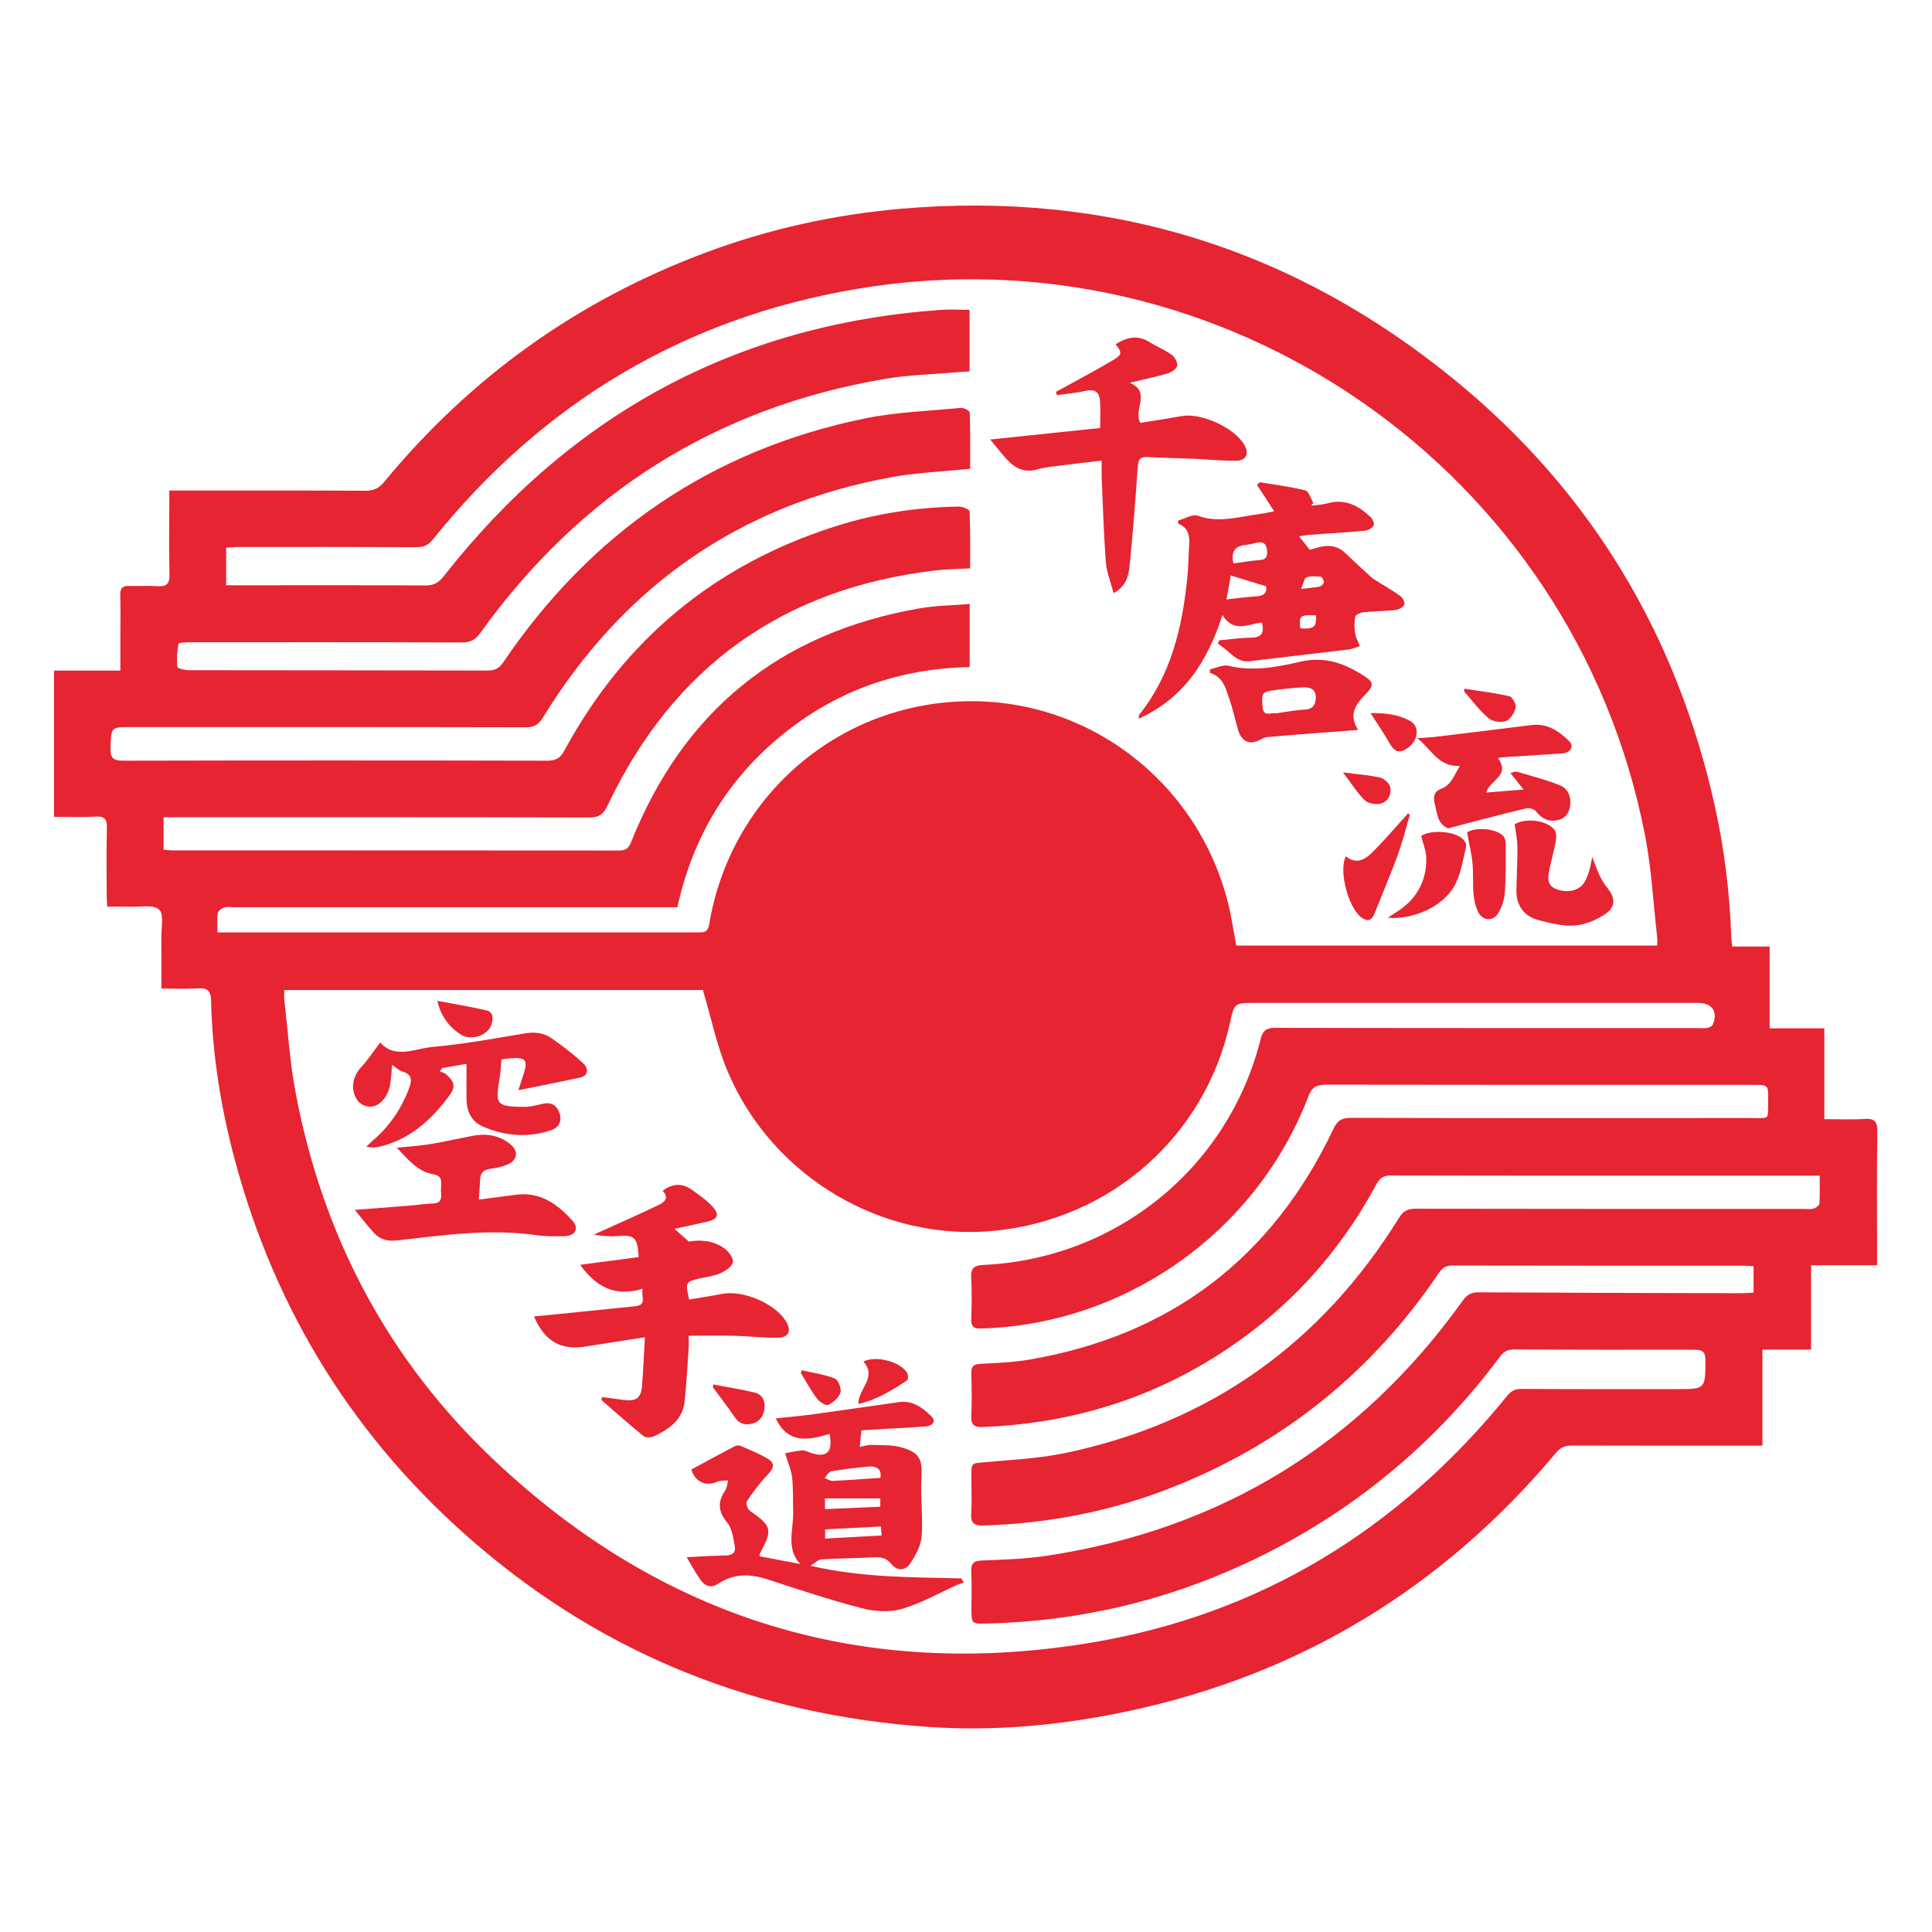
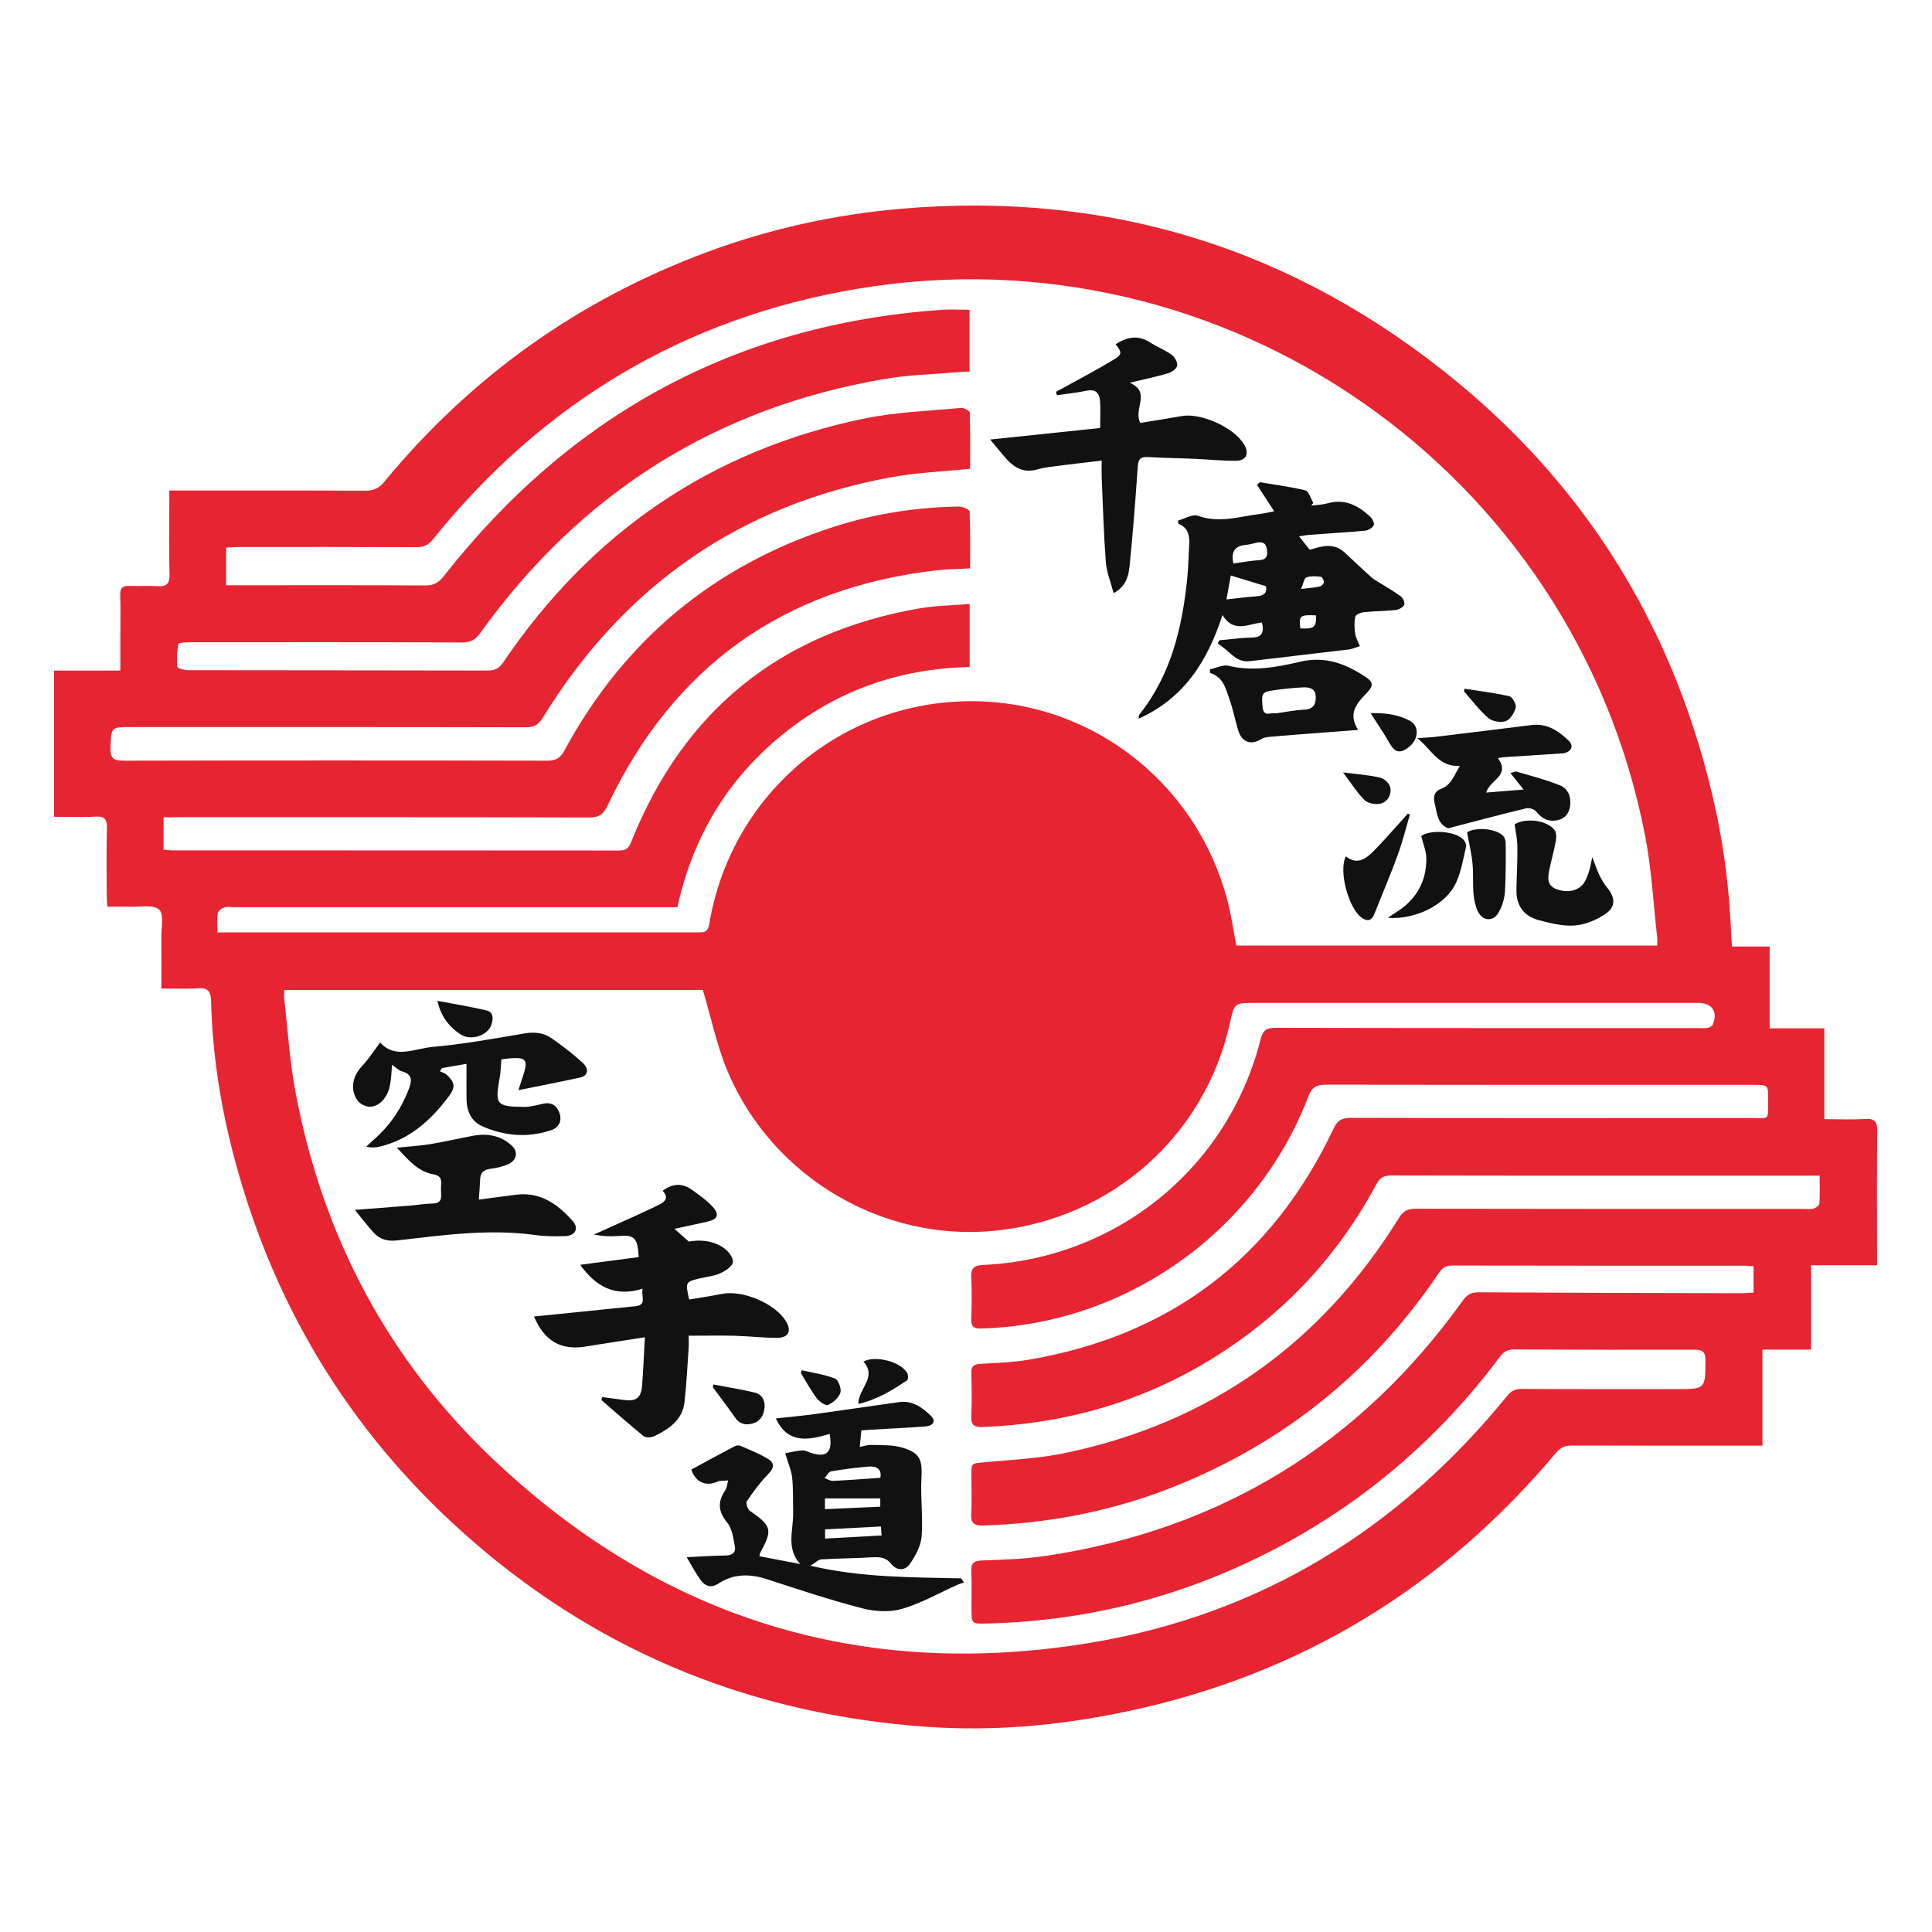
<svg xmlns="http://www.w3.org/2000/svg" version="1.1" id="Layer_1" x="0px" y="0px" viewBox="0 0 3000 3000" style="enable-background:new 0 0 3000 3000;" xml:space="preserve">
  <style type="text/css">
	.st0{fill:#E62432;}
+ 	.kanji .st0{fill:#111111;}
</style>
  <g>
-     <path class="st0" d="M1893.2,994.3c16.6-1.5,33.3-4,49.9-4.2c16.2-0.2,20.3-7.4,16.5-23.4c-20.7,1.7-43.7,17.2-61.4-11.7   c-23.4,72.6-60.1,129.3-130.1,161c0.5-3.6,0.2-5.4,1-6.3c49.5-62,66.6-135.3,74.5-211.9c1.7-17.3,1.9-34.8,3-52.2   c0.8-14-1.5-26.4-17-32.4c-0.1-1.6-0.2-3.3-0.3-4.9c10.4-2.8,22.6-10.4,30.9-7.4c33.1,12,64.6,1,96.6-2.9   c7.1-0.9,14.2-2.6,21.7-4.1c-9.4-14.4-18-27.7-26.7-41.1c1.4-1.3,2.9-2.7,4.3-4c23.7,4,47.7,6.9,70.9,12.7   c5.4,1.4,8.3,12.6,12.3,19.3c-1.1,1.4-2.1,2.9-3.2,4.3c8.6-1.1,17.4-1.3,25.6-3.6c26.8-7.5,47.5,3.6,66,20.9   c3.4,3.1,6.9,10.3,5.4,13.2c-2,4.1-8.4,8-13.3,8.4c-28.4,2.7-56.8,4.3-85.3,6.4c-5.5,0.4-10.9,1.5-17.3,2.4   c6.1,7.7,10.9,13.6,16.1,20.3c-0.1,0,1.1,0.6,1.9,0.3c18.5-6,36.7-10.7,53.3,5c13.4,12.7,27,25.4,40.7,37.8c3,2.7,6.6,4.7,10.1,6.9   c12,7.6,24.4,14.5,35.8,22.9c3.5,2.6,6.9,10.4,5.4,13.2c-2.1,4-8.6,7.5-13.6,8c-16.2,1.8-32.7,1.7-49,3.4   c-4.9,0.5-12.7,3.7-13.4,6.9c-1.8,8.5-1.5,17.8-0.2,26.5c1,6.6,4.8,12.9,7.3,19.3c-5.7,1.8-11.4,4.4-17.3,5.2   c-51.3,6.2-102.7,12-153.9,18.2c-17.9,2.1-27.6-10.7-39.4-20c-3.3-2.6-6.7-5-10.1-7.5C1891.7,997.5,1892.4,995.9,1893.2,994.3    M1904.4,930.8c17.5-1.9,31.9-3.9,46.5-4.8c13.4-0.8,16.9-7.3,14.9-15.7c-19.6-6-36.5-11.2-54.6-16.7   C1909.3,904.2,1907.2,915.9,1904.4,930.8 M1915.2,874.9c14.1-1.9,27.5-4.3,40.9-5.2c11.4-0.8,12.2-7.2,11.2-16   c-1.1-10.4-6.9-13.1-16.4-10.9c-5.6,1.3-11.2,2.8-16.9,3.4C1917.8,847.8,1911.1,856.2,1915.2,874.9 M2020.3,914.5   c12.6-1.5,20.8-2,28.7-3.7c2.7-0.6,6.5-4.1,6.7-6.5c0.2-2.9-2.6-8.4-4.5-8.7c-7.5-0.8-15.8-1.5-22.6,1   C2025,898,2024,906,2020.3,914.5 M2019.2,975.8c21.5,1.1,24.9-1.8,24.3-20.3C2018.5,954.5,2016.7,955.9,2019.2,975.8" />
-     <path class="st0" d="M1729.2,921.1c-4.6-17.7-10.9-32.9-12.1-48.5c-3.3-43.7-4.5-87.5-6.4-131.2c-0.3-7.8,0-15.7,0-26.2   c-22.9,2.7-43.6,5.1-64.1,7.7c-12,1.6-24.3,2.6-35.9,6c-19.5,5.7-34.1-1.4-46.7-15c-8.8-9.5-16.8-19.9-26.4-31.4   c58.7-6.1,114.4-12,170.7-17.9c0-16,0.8-29.2-0.2-42.2c-1-12.5-7.2-18.7-21.4-15.6c-15,3.3-30.4,4.6-45.6,6.8l-1.4-5.2   c4.8-2.5,9.5-5.1,14.3-7.7c25.3-14,51.1-27.4,75.8-42.5c13-7.9,12.3-11.3,2.5-23.7c17.2-10.9,34.3-15,53-3.1   c11.1,7.1,23.6,12,34.2,19.6c4.8,3.4,9.3,11.8,8.4,17c-0.9,4.7-8.6,10-14.4,11.7c-18.1,5.4-36.7,9.2-59.3,14.6   c34.2,14.9,4.9,41.1,16.5,62.4c20.8-3.4,42.5-6.7,64.1-10.6c30.2-5.5,81.8,17.8,97.3,44.5c8.1,13.8,3.1,24.7-13,24.9   c-21.1,0.2-42.2-2.1-63.2-3c-24.7-1.1-49.5-1.4-74.2-2.8c-12.3-0.7-14.3,5-15.1,16c-3.5,51.5-7.5,103.1-12.7,154.5   C1752.1,894.7,1748.7,910.3,1729.2,921.1" />
-     <path class="st0" d="M2325.9,1177.1c20.2,27.5-12.4,33.7-18.3,53.6c19-1.5,36.7-3,58.2-4.7c-8-10-13.7-17.2-20.4-25.6   c3.7-0.8,7.2-2.9,9.9-2.1c22.5,6.6,45.4,12.4,67.1,21.2c12.5,5.1,17.6,18,15.7,31.9c-1.6,11.3-7.7,19.7-19.6,22.2   c-13.9,2.9-24.2-2.3-33.1-13.4c-2.8-3.6-10.6-6.2-15.2-5.1c-38.4,9.2-76.6,19.4-114.8,29.3c-2.5,0.6-5.6,2.3-7.5,1.5   c-16.2-7.1-16.3-23.4-19.9-37.3c-2.5-9.6-2.1-19.3,9.6-23.7c16.2-6,20.4-21.1,29.2-35.6c-33.1,1.9-43.4-25.1-66-43.1   c13-0.9,21.7-1.2,30.2-2.3c49.2-5.9,98.5-12,147.7-18.1c23.9-2.9,41.7,9.4,57.4,24.6c8.8,8.5,3.1,18.4-10.7,19.5   c-29,2.1-57.9,3.7-86.9,5.6C2335.4,1175.6,2332.3,1176.2,2325.9,1177.1" />
-     <path class="st0" d="M1878.6,1039.4c9.7-2,20.3-7.7,28.9-5.6c37.9,9.2,75,2.2,111-6.2c39.5-9.3,71,3,102.2,23.7   c10.8,7.2,12.7,12.9,2.8,23.4c-14.9,15.7-31.9,31.9-14.6,58.7c-34.1,2.6-64.9,4.9-95.8,7.3c-15.2,1.2-30.5,2.4-45.7,3.9   c-2.9,0.3-6,1.4-8.5,2.9c-16.7,10.2-30.5,5.3-36.3-13.6c-4.7-15.6-7.8-31.8-13.2-47.2c-5.8-16.6-9.5-35.4-30.4-41.7   C1879,1043.1,1878.7,1041.3,1878.6,1039.4 M1981.3,1107.7c14.4-2,29.4-5.1,44.5-5.8c14.5-0.8,17.8-9.5,17.2-20.8   c-0.6-12.9-11.1-14.2-20.8-13.7c-15.2,0.8-30.3,2.4-45.4,4.6c-17.5,2.5-18.1,5-16.2,26.1   C1962.1,1114.2,1973.2,1105.8,1981.3,1107.7" />
-     <path class="st0" d="M2351.9,1280c16.1-10.1,49-7.1,61.7,8.4c3.2,3.8,3.3,11.6,2.3,17.2c-2.8,15.5-7.2,30.7-10.3,46.1   c-2.4,11.8-3.4,23.5,11.3,29c17.8,6.6,35.7,2.3,43.6-11.1c3.2-5.4,5.3-11.5,7.2-17.5c1.7-5.5,2.6-11.2,4.8-21.2   c4.5,11.6,7.1,19.7,10.7,27.2c3.4,7.1,7.4,14.1,12.3,20.1c12.8,15.4,13.8,30-2.8,41.1c-13.8,9.3-31.2,16.6-47.5,17.8   c-18.3,1.4-37.6-3.5-55.8-8.3c-23-6-35.1-22.4-34.7-46.7c0.3-22.1,1.8-44.3,1.5-66.4C2356.3,1304.1,2353.6,1292.5,2351.9,1280" />
-     <path class="st0" d="M2189.3,1264.8c-6.2,21-11.4,42.3-18.9,62.8c-11.2,30.7-24.1,60.8-36.1,91.1c-3.5,8.8-8.6,13.1-18.1,7.5   c-21.1-12.2-38.5-73.5-26.3-96.5c16.7,13.6,30.4,4.6,42.2-7.3c15.3-15.2,29.3-31.8,43.9-47.7c3.4-3.7,6.7-7.6,10.1-11.4   C2187.2,1263.8,2188.3,1264.3,2189.3,1264.8" />
-     <path class="st0" d="M2206.9,1298.2c12.4-9.7,51.4-8.7,65.1,5.2c2.6,2.6,5.4,7.7,4.6,10.9c-4.4,18.9-7.5,38.5-15.4,55.9   c-15.5,34.5-62.7,58.1-106.1,55c4.6-3.2,7.7-5.5,11-7.5c31.8-19.2,49-47.4,48.7-84.7C2214.8,1322.1,2210,1311.2,2206.9,1298.2" />
-     <path class="st0" d="M2278.1,1292.5c12.1-8.3,44.5-6.6,56,5.5c2.5,2.6,3.9,7.4,3.9,11.2c0.1,25.3,0.5,50.8-1.2,76   c-0.8,11.1-4.5,23-10.3,32.6c-8.3,13.8-24.4,12.3-31.5-2.2c-4-8.3-6.1-18-6.9-27.3c-1.4-15.8,0-31.8-1.6-47.5   C2285.1,1325.6,2281.3,1310.5,2278.1,1292.5" />
-     <path class="st0" d="M2273.9,1069.4c23.4,3.7,47,6.5,70,11.8c4.6,1.1,11,12.7,9.7,17.7c-2.1,8.1-8.5,18.4-15.5,20.9   c-7.7,2.7-20.8,0.5-27-4.8c-14-12-25.2-27.3-37.6-41.3C2273.7,1072.2,2273.8,1070.8,2273.9,1069.4" />
-     <path class="st0" d="M2128.2,1107.4c21.8-0.5,41.9,1.7,60.4,11.5c12,6.4,13.4,18.6,8.9,28.9c-3.2,7.4-11.4,14.7-19,17.8   c-10.6,4.3-16.6-4-21.8-13.2C2148.5,1137.9,2138.9,1124.1,2128.2,1107.4" />
-     <path class="st0" d="M2085.4,1199.4c21.5,2.8,40.2,4,58.2,8.2c6.3,1.5,14.5,9.7,15.4,15.8c1.7,11.5-4.8,22.7-17,24.8   c-7.4,1.3-18.3-1-23.3-6C2107.3,1230.8,2098.6,1216.8,2085.4,1199.4" />
-     <path class="st0" d="M1337.5,2221.1c-0.9,9.8-1.7,17.5-2.5,25.7c5.1-0.9,11.7-3.3,18.3-3.1c16,0.5,32.7-0.4,47.7,4.1   c28.1,8.5,31.3,18.9,29.8,47.9c-1.6,29.9,2.6,60.3,0.3,90.1c-1.1,14.6-9.4,29.7-17.9,42.2c-7.3,10.7-19.9,12.2-29.5,0.2   c-7.5-9.4-16.7-10.8-28.1-10.1c-26.7,1.6-53.6,1.7-80.3,3.3c-4.4,0.3-8.6,4.8-16.9,9.9c80.1,18.6,157.2,17.8,234.1,19.6   c1.5,2.1,2.9,4.3,4.4,6.4c-3.4,1.2-6.9,2.1-10.1,3.5c-28.8,12.9-56.7,29-86.7,37.6c-19.1,5.5-42.4,3.9-62.1-1.2   c-49.4-12.9-98.1-29-146.6-44.9c-26.7-8.7-51.9-9-75.8,6.6c-12.2,8-21.2,3.8-28.3-6.3c-7.7-10.9-13.9-22.7-21-34.6   c22.7-1.1,41.9-2.4,61.2-2.7c9.6-0.2,15.2-5,13.7-13.2c-2.4-13-4.2-28.2-12-37.8c-14.1-17.3-15.2-32.2-3.1-50   c2.9-4.2,3.1-10.3,4.5-15.5c-5.8,0.6-12.1-0.2-17.2,2.1c-18,8.1-34.2-0.4-39.9-19c22.9-12.4,45-24.5,67.4-36.2   c2.5-1.3,6.5-1.7,9-0.6c14.4,6.3,29.3,12.1,42.7,20.3c11.3,6.9,9,14.7-0.2,24.1c-12.2,12.5-22.8,26.9-32.6,41.4   c-2,2.9,0.9,12.5,4.4,14.9c34.2,23.9,35.8,29.3,16.4,65.2c-0.7,1.3-0.8,2.9-1.4,5.5c21.3,4.1,42.4,8.1,63.3,12.1   c-22.5-24.7-10.2-53.4-10.9-80.2c-0.5-17.9,0.3-36-1.5-53.7c-1.2-11.5-6.3-22.6-10.9-38.1c7.2-1.3,16.5-3.6,26-4.4   c4.5-0.4,9.2,2.2,13.7,3.7c19.6,6.6,35.8,4.4,29.3-29.3c-32.1,9.6-64.7,16.3-83.5-24.1c19.5-2.1,39.6-3.9,59.6-6.6   c43.9-6,87.7-12.5,131.5-18.7c21.2-3,36.5,8.4,50.2,21.8c7.7,7.5,3.2,15-9.1,16c-28.4,2.1-56.9,3.4-85.4,5.1   C1346.1,2220.6,1340.9,2220.9,1337.5,2221.1 M1367,2294.8c2.6-13.1-5.4-18.7-18.7-17.5c-19.3,1.7-38.7,4.1-57.7,7.4   c-3.9,0.7-6.9,6.8-10.2,10.5c4.3,1.5,8.7,4.5,13,4.3C1317.2,2298.4,1341,2296.6,1367,2294.8 M1281,2343.4   c29.3-1.3,57.4-2.5,85.9-3.8v-12.9H1281V2343.4z M1367.8,2370.3c-30.3,1.6-58.2,3-86.6,4.5v14.3c29.6-1.6,58-3.1,87.8-4.8   C1368.7,2380.6,1368.3,2375.6,1367.8,2370.3" />
-     <path class="st0" d="M1001.4,2076.5c-33.3,5.2-62.8,9.6-92.4,14.4c-37.9,6.2-63.6-8.3-79.8-46.7c5.5-0.5,10.6-1.1,15.6-1.5   c47.3-4.8,94.5-9.5,141.7-14.4c18.7-2,8.6-14.8,11.4-27.2c-43.6,13.5-72.7-3.5-97-37.1c31.5-4.1,61.3-8.1,90.9-12   c-1.7-30.7-6.7-34.9-32.7-32.7c-11.9,1-23.9,0.2-37.1-2.3c4.3-1.9,8.6-3.7,12.9-5.7c29.3-13.3,58.7-26.1,87.6-40.1   c8.5-4.1,17.6-10.7,6.4-22.1c15.4-11.6,30.6-12.4,45.6-1.5c11,8,22.6,15.8,31.7,25.8c11.6,12.7,8.5,19.9-8.3,23.7   c-17.3,3.9-34.7,7.6-50.6,11c6.8,6.1,13.4,11.9,22.3,19.8c15.8-2.9,37-2.5,55.1,10.5c6.7,4.8,14.5,15.3,13.3,21.7   c-1.2,6.8-11.7,13.4-19.5,17c-9.4,4.3-20.3,5.4-30.6,7.7c-23.7,5.5-23.9,5.8-17.8,33.1c16.8-2.9,33.8-5.4,50.7-8.7   c32.2-6.5,82.3,14.5,99.5,42.2c9.1,14.7,4.6,25.6-12.6,25.9c-22.1,0.3-44.2-2.5-66.3-3.1c-23.1-0.6-46.2-0.1-72-0.1   c0,6.3,0.4,13-0.1,19.6c-1.9,27.8-3.3,55.8-6.4,83.5c-3.2,28.1-24.4,41.9-47.2,53c-4.5,2.2-12.9,2.5-16.4-0.2   c-22.3-18.1-43.8-37.4-65.6-56.2c0.5-1.5,0.9-2.9,1.4-4.4c11,1.5,22.1,2.9,33.2,4.4c19.3,2.6,27-2.6,28.7-21.8   C998.9,2127.7,999.8,2103.7,1001.4,2076.5" />
-     <path class="st0" d="M1332.9,2180c-0.6-23.3,29.9-41.3,7.8-65.7c18.1-10.1,58.1-0.1,68.1,17.9c1.6,2.9,1.6,9.9-0.2,11.1   C1385.3,2159,1361.3,2173.6,1332.9,2180" />
+     <g class="kanji">
+       <path class="st0" d="M1893.2,994.3c16.6-1.5,33.3-4,49.9-4.2c16.2-0.2,20.3-7.4,16.5-23.4c-20.7,1.7-43.7,17.2-61.4-11.7   c-23.4,72.6-60.1,129.3-130.1,161c0.5-3.6,0.2-5.4,1-6.3c49.5-62,66.6-135.3,74.5-211.9c1.7-17.3,1.9-34.8,3-52.2   c0.8-14-1.5-26.4-17-32.4c-0.1-1.6-0.2-3.3-0.3-4.9c10.4-2.8,22.6-10.4,30.9-7.4c33.1,12,64.6,1,96.6-2.9   c7.1-0.9,14.2-2.6,21.7-4.1c-9.4-14.4-18-27.7-26.7-41.1c1.4-1.3,2.9-2.7,4.3-4c23.7,4,47.7,6.9,70.9,12.7   c5.4,1.4,8.3,12.6,12.3,19.3c-1.1,1.4-2.1,2.9-3.2,4.3c8.6-1.1,17.4-1.3,25.6-3.6c26.8-7.5,47.5,3.6,66,20.9   c3.4,3.1,6.9,10.3,5.4,13.2c-2,4.1-8.4,8-13.3,8.4c-28.4,2.7-56.8,4.3-85.3,6.4c-5.5,0.4-10.9,1.5-17.3,2.4   c6.1,7.7,10.9,13.6,16.1,20.3c-0.1,0,1.1,0.6,1.9,0.3c18.5-6,36.7-10.7,53.3,5c13.4,12.7,27,25.4,40.7,37.8c3,2.7,6.6,4.7,10.1,6.9   c12,7.6,24.4,14.5,35.8,22.9c3.5,2.6,6.9,10.4,5.4,13.2c-2.1,4-8.6,7.5-13.6,8c-16.2,1.8-32.7,1.7-49,3.4   c-4.9,0.5-12.7,3.7-13.4,6.9c-1.8,8.5-1.5,17.8-0.2,26.5c1,6.6,4.8,12.9,7.3,19.3c-5.7,1.8-11.4,4.4-17.3,5.2   c-51.3,6.2-102.7,12-153.9,18.2c-17.9,2.1-27.6-10.7-39.4-20c-3.3-2.6-6.7-5-10.1-7.5C1891.7,997.5,1892.4,995.9,1893.2,994.3    M1904.4,930.8c17.5-1.9,31.9-3.9,46.5-4.8c13.4-0.8,16.9-7.3,14.9-15.7c-19.6-6-36.5-11.2-54.6-16.7   C1909.3,904.2,1907.2,915.9,1904.4,930.8 M1915.2,874.9c14.1-1.9,27.5-4.3,40.9-5.2c11.4-0.8,12.2-7.2,11.2-16   c-1.1-10.4-6.9-13.1-16.4-10.9c-5.6,1.3-11.2,2.8-16.9,3.4C1917.8,847.8,1911.1,856.2,1915.2,874.9 M2020.3,914.5   c12.6-1.5,20.8-2,28.7-3.7c2.7-0.6,6.5-4.1,6.7-6.5c0.2-2.9-2.6-8.4-4.5-8.7c-7.5-0.8-15.8-1.5-22.6,1   C2025,898,2024,906,2020.3,914.5 M2019.2,975.8c21.5,1.1,24.9-1.8,24.3-20.3C2018.5,954.5,2016.7,955.9,2019.2,975.8" />
+       <path class="st0" d="M1729.2,921.1c-4.6-17.7-10.9-32.9-12.1-48.5c-3.3-43.7-4.5-87.5-6.4-131.2c-0.3-7.8,0-15.7,0-26.2   c-22.9,2.7-43.6,5.1-64.1,7.7c-12,1.6-24.3,2.6-35.9,6c-19.5,5.7-34.1-1.4-46.7-15c-8.8-9.5-16.8-19.9-26.4-31.4   c58.7-6.1,114.4-12,170.7-17.9c0-16,0.8-29.2-0.2-42.2c-1-12.5-7.2-18.7-21.4-15.6c-15,3.3-30.4,4.6-45.6,6.8l-1.4-5.2   c4.8-2.5,9.5-5.1,14.3-7.7c25.3-14,51.1-27.4,75.8-42.5c13-7.9,12.3-11.3,2.5-23.7c17.2-10.9,34.3-15,53-3.1   c11.1,7.1,23.6,12,34.2,19.6c4.8,3.4,9.3,11.8,8.4,17c-0.9,4.7-8.6,10-14.4,11.7c-18.1,5.4-36.7,9.2-59.3,14.6   c34.2,14.9,4.9,41.1,16.5,62.4c20.8-3.4,42.5-6.7,64.1-10.6c30.2-5.5,81.8,17.8,97.3,44.5c8.1,13.8,3.1,24.7-13,24.9   c-21.1,0.2-42.2-2.1-63.2-3c-24.7-1.1-49.5-1.4-74.2-2.8c-12.3-0.7-14.3,5-15.1,16c-3.5,51.5-7.5,103.1-12.7,154.5   C1752.1,894.7,1748.7,910.3,1729.2,921.1" />
+       <path class="st0" d="M2325.9,1177.1c20.2,27.5-12.4,33.7-18.3,53.6c19-1.5,36.7-3,58.2-4.7c-8-10-13.7-17.2-20.4-25.6   c3.7-0.8,7.2-2.9,9.9-2.1c22.5,6.6,45.4,12.4,67.1,21.2c12.5,5.1,17.6,18,15.7,31.9c-1.6,11.3-7.7,19.7-19.6,22.2   c-13.9,2.9-24.2-2.3-33.1-13.4c-2.8-3.6-10.6-6.2-15.2-5.1c-38.4,9.2-76.6,19.4-114.8,29.3c-2.5,0.6-5.6,2.3-7.5,1.5   c-16.2-7.1-16.3-23.4-19.9-37.3c-2.5-9.6-2.1-19.3,9.6-23.7c16.2-6,20.4-21.1,29.2-35.6c-33.1,1.9-43.4-25.1-66-43.1   c13-0.9,21.7-1.2,30.2-2.3c49.2-5.9,98.5-12,147.7-18.1c23.9-2.9,41.7,9.4,57.4,24.6c8.8,8.5,3.1,18.4-10.7,19.5   c-29,2.1-57.9,3.7-86.9,5.6C2335.4,1175.6,2332.3,1176.2,2325.9,1177.1" />
+       <path class="st0" d="M1878.6,1039.4c9.7-2,20.3-7.7,28.9-5.6c37.9,9.2,75,2.2,111-6.2c39.5-9.3,71,3,102.2,23.7   c10.8,7.2,12.7,12.9,2.8,23.4c-14.9,15.7-31.9,31.9-14.6,58.7c-34.1,2.6-64.9,4.9-95.8,7.3c-15.2,1.2-30.5,2.4-45.7,3.9   c-2.9,0.3-6,1.4-8.5,2.9c-16.7,10.2-30.5,5.3-36.3-13.6c-4.7-15.6-7.8-31.8-13.2-47.2c-5.8-16.6-9.5-35.4-30.4-41.7   C1879,1043.1,1878.7,1041.3,1878.6,1039.4 M1981.3,1107.7c14.4-2,29.4-5.1,44.5-5.8c14.5-0.8,17.8-9.5,17.2-20.8   c-0.6-12.9-11.1-14.2-20.8-13.7c-15.2,0.8-30.3,2.4-45.4,4.6c-17.5,2.5-18.1,5-16.2,26.1   C1962.1,1114.2,1973.2,1105.8,1981.3,1107.7" />
+       <path class="st0" d="M2351.9,1280c16.1-10.1,49-7.1,61.7,8.4c3.2,3.8,3.3,11.6,2.3,17.2c-2.8,15.5-7.2,30.7-10.3,46.1   c-2.4,11.8-3.4,23.5,11.3,29c17.8,6.6,35.7,2.3,43.6-11.1c3.2-5.4,5.3-11.5,7.2-17.5c1.7-5.5,2.6-11.2,4.8-21.2   c4.5,11.6,7.1,19.7,10.7,27.2c3.4,7.1,7.4,14.1,12.3,20.1c12.8,15.4,13.8,30-2.8,41.1c-13.8,9.3-31.2,16.6-47.5,17.8   c-18.3,1.4-37.6-3.5-55.8-8.3c-23-6-35.1-22.4-34.7-46.7c0.3-22.1,1.8-44.3,1.5-66.4C2356.3,1304.1,2353.6,1292.5,2351.9,1280" />
+       <path class="st0" d="M2189.3,1264.8c-6.2,21-11.4,42.3-18.9,62.8c-11.2,30.7-24.1,60.8-36.1,91.1c-3.5,8.8-8.6,13.1-18.1,7.5   c-21.1-12.2-38.5-73.5-26.3-96.5c16.7,13.6,30.4,4.6,42.2-7.3c15.3-15.2,29.3-31.8,43.9-47.7c3.4-3.7,6.7-7.6,10.1-11.4   C2187.2,1263.8,2188.3,1264.3,2189.3,1264.8" />
+       <path class="st0" d="M2206.9,1298.2c12.4-9.7,51.4-8.7,65.1,5.2c2.6,2.6,5.4,7.7,4.6,10.9c-4.4,18.9-7.5,38.5-15.4,55.9   c-15.5,34.5-62.7,58.1-106.1,55c4.6-3.2,7.7-5.5,11-7.5c31.8-19.2,49-47.4,48.7-84.7C2214.8,1322.1,2210,1311.2,2206.9,1298.2" />
+       <path class="st0" d="M2278.1,1292.5c12.1-8.3,44.5-6.6,56,5.5c2.5,2.6,3.9,7.4,3.9,11.2c0.1,25.3,0.5,50.8-1.2,76   c-0.8,11.1-4.5,23-10.3,32.6c-8.3,13.8-24.4,12.3-31.5-2.2c-4-8.3-6.1-18-6.9-27.3c-1.4-15.8,0-31.8-1.6-47.5   C2285.1,1325.6,2281.3,1310.5,2278.1,1292.5" />
+       <path class="st0" d="M2273.9,1069.4c23.4,3.7,47,6.5,70,11.8c4.6,1.1,11,12.7,9.7,17.7c-2.1,8.1-8.5,18.4-15.5,20.9   c-7.7,2.7-20.8,0.5-27-4.8c-14-12-25.2-27.3-37.6-41.3C2273.7,1072.2,2273.8,1070.8,2273.9,1069.4" />
+       <path class="st0" d="M2128.2,1107.4c21.8-0.5,41.9,1.7,60.4,11.5c12,6.4,13.4,18.6,8.9,28.9c-3.2,7.4-11.4,14.7-19,17.8   c-10.6,4.3-16.6-4-21.8-13.2C2148.5,1137.9,2138.9,1124.1,2128.2,1107.4" />
+       <path class="st0" d="M2085.4,1199.4c21.5,2.8,40.2,4,58.2,8.2c6.3,1.5,14.5,9.7,15.4,15.8c1.7,11.5-4.8,22.7-17,24.8   c-7.4,1.3-18.3-1-23.3-6C2107.3,1230.8,2098.6,1216.8,2085.4,1199.4" />
+       <path class="st0" d="M1337.5,2221.1c-0.9,9.8-1.7,17.5-2.5,25.7c5.1-0.9,11.7-3.3,18.3-3.1c16,0.5,32.7-0.4,47.7,4.1   c28.1,8.5,31.3,18.9,29.8,47.9c-1.6,29.9,2.6,60.3,0.3,90.1c-1.1,14.6-9.4,29.7-17.9,42.2c-7.3,10.7-19.9,12.2-29.5,0.2   c-7.5-9.4-16.7-10.8-28.1-10.1c-26.7,1.6-53.6,1.7-80.3,3.3c-4.4,0.3-8.6,4.8-16.9,9.9c80.1,18.6,157.2,17.8,234.1,19.6   c1.5,2.1,2.9,4.3,4.4,6.4c-3.4,1.2-6.9,2.1-10.1,3.5c-28.8,12.9-56.7,29-86.7,37.6c-19.1,5.5-42.4,3.9-62.1-1.2   c-49.4-12.9-98.1-29-146.6-44.9c-26.7-8.7-51.9-9-75.8,6.6c-12.2,8-21.2,3.8-28.3-6.3c-7.7-10.9-13.9-22.7-21-34.6   c22.7-1.1,41.9-2.4,61.2-2.7c9.6-0.2,15.2-5,13.7-13.2c-2.4-13-4.2-28.2-12-37.8c-14.1-17.3-15.2-32.2-3.1-50   c2.9-4.2,3.1-10.3,4.5-15.5c-5.8,0.6-12.1-0.2-17.2,2.1c-18,8.1-34.2-0.4-39.9-19c22.9-12.4,45-24.5,67.4-36.2   c2.5-1.3,6.5-1.7,9-0.6c14.4,6.3,29.3,12.1,42.7,20.3c11.3,6.9,9,14.7-0.2,24.1c-12.2,12.5-22.8,26.9-32.6,41.4   c-2,2.9,0.9,12.5,4.4,14.9c34.2,23.9,35.8,29.3,16.4,65.2c-0.7,1.3-0.8,2.9-1.4,5.5c21.3,4.1,42.4,8.1,63.3,12.1   c-22.5-24.7-10.2-53.4-10.9-80.2c-0.5-17.9,0.3-36-1.5-53.7c-1.2-11.5-6.3-22.6-10.9-38.1c7.2-1.3,16.5-3.6,26-4.4   c4.5-0.4,9.2,2.2,13.7,3.7c19.6,6.6,35.8,4.4,29.3-29.3c-32.1,9.6-64.7,16.3-83.5-24.1c19.5-2.1,39.6-3.9,59.6-6.6   c43.9-6,87.7-12.5,131.5-18.7c21.2-3,36.5,8.4,50.2,21.8c7.7,7.5,3.2,15-9.1,16c-28.4,2.1-56.9,3.4-85.4,5.1   C1346.1,2220.6,1340.9,2220.9,1337.5,2221.1 M1367,2294.8c2.6-13.1-5.4-18.7-18.7-17.5c-19.3,1.7-38.7,4.1-57.7,7.4   c-3.9,0.7-6.9,6.8-10.2,10.5c4.3,1.5,8.7,4.5,13,4.3C1317.2,2298.4,1341,2296.6,1367,2294.8 M1281,2343.4   c29.3-1.3,57.4-2.5,85.9-3.8v-12.9H1281V2343.4z M1367.8,2370.3c-30.3,1.6-58.2,3-86.6,4.5v14.3c29.6-1.6,58-3.1,87.8-4.8   C1368.7,2380.6,1368.3,2375.6,1367.8,2370.3" />
+       <path class="st0" d="M1001.4,2076.5c-33.3,5.2-62.8,9.6-92.4,14.4c-37.9,6.2-63.6-8.3-79.8-46.7c5.5-0.5,10.6-1.1,15.6-1.5   c47.3-4.8,94.5-9.5,141.7-14.4c18.7-2,8.6-14.8,11.4-27.2c-43.6,13.5-72.7-3.5-97-37.1c31.5-4.1,61.3-8.1,90.9-12   c-1.7-30.7-6.7-34.9-32.7-32.7c-11.9,1-23.9,0.2-37.1-2.3c4.3-1.9,8.6-3.7,12.9-5.7c29.3-13.3,58.7-26.1,87.6-40.1   c8.5-4.1,17.6-10.7,6.4-22.1c15.4-11.6,30.6-12.4,45.6-1.5c11,8,22.6,15.8,31.7,25.8c11.6,12.7,8.5,19.9-8.3,23.7   c-17.3,3.9-34.7,7.6-50.6,11c6.8,6.1,13.4,11.9,22.3,19.8c15.8-2.9,37-2.5,55.1,10.5c6.7,4.8,14.5,15.3,13.3,21.7   c-1.2,6.8-11.7,13.4-19.5,17c-9.4,4.3-20.3,5.4-30.6,7.7c-23.7,5.5-23.9,5.8-17.8,33.1c16.8-2.9,33.8-5.4,50.7-8.7   c32.2-6.5,82.3,14.5,99.5,42.2c9.1,14.7,4.6,25.6-12.6,25.9c-22.1,0.3-44.2-2.5-66.3-3.1c-23.1-0.6-46.2-0.1-72-0.1   c0,6.3,0.4,13-0.1,19.6c-1.9,27.8-3.3,55.8-6.4,83.5c-3.2,28.1-24.4,41.9-47.2,53c-4.5,2.2-12.9,2.5-16.4-0.2   c-22.3-18.1-43.8-37.4-65.6-56.2c0.5-1.5,0.9-2.9,1.4-4.4c11,1.5,22.1,2.9,33.2,4.4c19.3,2.6,27-2.6,28.7-21.8   C998.9,2127.7,999.8,2103.7,1001.4,2076.5" />
+       <path class="st0" d="M1332.9,2180c-0.6-23.3,29.9-41.3,7.8-65.7c18.1-10.1,58.1-0.1,68.1,17.9c1.6,2.9,1.6,9.9-0.2,11.1   C1385.3,2159,1361.3,2173.6,1332.9,2180" />
+     </g>
    <path class="st0" d="M2689.7,1469.8h58.2v127h84.9v141c22.3,0,42.7,1,62.9-0.3c15.5-1,19.5,4.3,19.3,19.5   c-0.8,63.4-0.3,126.8-0.3,190.2v17.5h-102.5v131h-75.5v149.1h-19.9c-91.9,0-183.8,0.1-275.7-0.2c-10.2,0-17.4,2.4-24.4,10.7   c-176,210-397.5,345.1-665.9,402c-102.7,21.8-206.6,31.5-311.4,24.1c-264-18.6-498.7-110.8-700.1-283.8   C553,2237.6,428.2,2038.4,364.6,1801c-21.6-80.7-34.8-162.8-36.8-246.5c-0.4-16.6-6-20.9-21.4-19.8c-17.7,1.2-35.6,0.3-55.8,0.3   c0-27.4,0.2-53.1-0.1-78.8c-0.2-15.2,4.5-36.7-3.5-43.9c-9-8.1-29.6-3.7-45.2-4.3c-11-0.4-22.1-0.1-35.2-0.1   c-0.3-6.2-0.9-11.7-0.9-17.2c-0.1-34.8-0.6-69.8,0.3-104.6c0.3-13.5-2.9-18.9-17.5-18.1c-21,1.3-42.1,0.3-64.6,0.3v-227h103v-55.3   c0-20.6,0.5-41.2-0.2-61.8c-0.4-11.2,3.9-14.9,14.7-14.4c14.3,0.6,28.6-0.6,42.8,0.4c14.1,1,19.5-3.2,19-18.3   c-1.1-36.9-0.3-74-0.3-110.9v-19.3h20.3c94.5,0,189.1-0.2,283.7,0.3c12.8,0.1,21.3-3.5,29.5-13.5   c134.6-163.3,301.1-282.2,499.4-356.3c97.8-36.5,198.8-58.9,302.9-68c323.9-28.1,612.1,62.1,862.4,267.6   c209.8,172.3,342.5,394.1,401.6,659.4c15,67.5,23.3,136.1,25.7,205.3C2688.5,1460.1,2689.1,1463.7,2689.7,1469.8 M1051.8,1408.7   h-20.9H363.7c-5.3,0-10.9-1.1-15.7,0.5c-4,1.3-9.3,5.3-9.8,8.8c-1.4,9.2-0.5,18.7-0.5,29.8h17.7h88.7c212.4,0,424.7,0,637.1,0   c9.5,0,17.7,1.7,20.1-12.8c32.3-194.4,193.7-337.5,389.2-345.8c193.6-8.3,366,120,415.6,309.7c5.9,22.7,9.2,46.2,13.6,69.3h653.6   c0-4.9,0.4-8.5,0-12.1c-6-52.9-8.7-106.5-18.8-158.6c-109.9-567.1-654.3-945.1-1224-848.9c-268.5,45.3-487.6,177-658.3,389   c-7,8.7-14,12.1-25.1,12c-92.4-0.4-184.9-0.3-277.3-0.2c-6.1,0-12.1,0.6-18.7,0.9v58.5h18c97.2,0,194.4-0.3,291.6,0.3   c13.2,0.1,20.7-4.6,28.6-14.7c196.6-250.3,452.5-390.4,771.1-413.2c15-1.1,30.1-0.1,45.1-0.1v95.7c-6.8,0.4-12.5,0.6-18.2,1.1   c-37.9,3.3-76.1,4.1-113.5,10.5C1110.6,633.3,901.7,765.9,746,982.6c-7.6,10.6-15,15-28.2,15c-141-0.5-282.1-0.4-423.2-0.3   c-6.1,0-17.2,0.6-17.6,2.5c-2.1,11.7-2.9,23.9-1.6,35.6c0.3,2.5,11.2,5.3,17.2,5.3c154.8,0.3,309.6,0.1,464.4,0.5   c11.2,0,18-3.1,24.4-12.7c136.4-201.3,322.7-329.6,561.3-378.7c48.8-10,99.4-11.6,149.3-16.4c4.5-0.5,13.7,4.4,13.8,7.1   c1,29.3,0.6,58.8,0.6,87.4c-41.6,4.3-81.3,5.8-120.1,12.7c-237.2,42.7-417.6,169-543.4,373.8c-6.6,10.7-13.3,14.9-26,14.9   c-204.5-0.5-408.9-0.3-613.4-0.3c-31.6,0-30.8,0-31.9,32c-0.6,16.1,4.2,20.3,20.3,20.2c219.3-0.5,438.5-0.5,657.7,0   c13.4,0,20.3-3.8,26.8-15.8c93.2-172,233.1-288.1,419.4-347.7c62.7-20.1,127.3-30.1,193.1-31.1c5.8-0.1,16.6,4.7,16.7,7.5   c1.2,28.9,0.8,57.9,0.8,88.5c-18.8,1-36.2,1.1-53.3,3.1c-236.9,27.7-407,149.1-509.4,364.6c-6.5,13.7-13.1,19.2-29,19.1   c-212.9-0.6-425.8-0.4-638.7-0.4H254v50.4c5.4,0.4,10,1.1,14.6,1.1c230.9,0,461.7,0,692.6,0.2c9.8,0,14.6-2.7,18.5-12.4   c81.6-204.9,231.5-326.1,448.6-363.7c25.1-4.3,50.9-4.5,77.4-6.7v97.9c-110,2.3-207.8,36.9-292.4,106.3   C1128.6,1211.5,1075.6,1300.7,1051.8,1408.7 M441.4,1537.4c0,5.8-0.5,10.5,0.1,15.2c5.5,47.7,8.4,95.9,17.3,142.9   c42,223.8,143.9,416.8,309.5,572.8c260.8,245.8,571.1,341.1,924.4,282.7c264-43.6,479-176,647.6-383.5c6.2-7.7,12.4-10.9,22.4-10.8   c80.3,0.5,160.6,0.3,240.9,0.3c44.8,0,44.3,0,44.6-44.5c0.1-13.6-4.7-16.7-17.4-16.7c-93,0.3-186,0.1-278.9-0.4   c-9.9-0.1-16.3,2.6-22.4,10.8c-95.4,127.8-213.7,228.9-355.5,302c-138.3,71.3-285.4,109-441.1,112.8c-24.4,0.6-24.4,0.5-24.4-23.3   c0-19,0.6-38.1-0.3-57.1c-0.6-12.9,3.5-17,16.8-17.5c33.8-1.3,67.7-2.3,101-7.4c270.7-41.2,485.9-173.5,645.4-396.1   c6.5-9.2,13.1-13,24.4-12.9c135.8,0.8,271.5,1.1,407.3,1.4c6.6,0,13.2-0.6,19.8-0.9v-41c-4.9-0.3-8.5-0.8-12.1-0.8   c-152.1-0.1-304.3,0.1-456.4-0.3c-10.9,0-15.8,5.2-21.1,13C2131,2129,1995.5,2238.8,1826.7,2307c-95.9,38.8-195.9,58.5-299.3,61.8   c-15.6,0.5-20.3-4.3-19.3-19.5c1.2-19,0.2-38,0.2-57.1c0-20.9,0.1-19.7,20.3-21.6c42-3.9,84.6-5.8,125.7-14.4   c224.8-47.1,397.1-170.1,518-365c6.8-11,13.7-14.3,26-14.3c201.3,0.4,402.6,0.3,603.9,0.3c4.8,0,9.8,0.9,14.2-0.5   c3.5-1.1,8.6-5,8.8-7.9c0.9-14,0.4-28.1,0.4-43.2H2809c-216.6,0-433.2,0.2-649.8-0.3c-12.3,0-17.3,5.1-22.6,14.8   c-60.6,112.2-145,202-253.4,269c-109.3,67.7-228.8,101.7-357,106.8c-13.9,0.5-18.6-3.4-18-17.5c1.1-22.1,0.6-44.4,0.1-66.6   c-0.2-10.3,3.7-13.4,13.8-14c25.3-1.4,50.8-2.3,75.7-6.5c219.6-37.5,377.4-157.4,472.8-358.5c6.3-13.4,13.2-17,27.1-17   c206.6,0.5,413.1,0.4,619.7,0.2c31.6,0,27.9,5.2,28.1-28.9c0.2-22.5,0-22.5-22.3-22.5c-221.3,0-442.7,0.1-664.1-0.3   c-14.5,0-21.9,3.5-27.5,18.3c-80.6,210.6-284.5,354.5-508.7,360.3c-11.1,0.3-15-3.3-14.7-14.4c0.6-21.6,1.1-43.4-0.1-64.9   c-0.8-14.8,4.9-18.7,18.8-19.4c206.8-9.6,380.1-150.6,430.6-350.5c3.5-14,9.2-17.8,23.5-17.7c218.7,0.5,437.4,0.4,656.1,0.4   c4.8,0,9.7,0.6,14.2-0.3c3.1-0.6,7.3-2.6,8.3-5.1c8.4-20.1-1-33.7-22.7-33.7c-229.3,0-458.6,0-687.9,0c-32.3,0-32.3,0-39.3,31.7   c-38.8,175.2-183.9,303.5-363.9,322c-174.3,17.9-345.7-82.4-415.5-246.3c-17-39.9-25.7-83.2-38.9-127.4H441.4z" />
-     <path class="st0" d="M778.5,1645c-0.9,10.4-0.9,18.5-2.3,26.4c-7.3,42.9-7.4,47,37.3,47.4c9.8,0.1,19.8-2.7,29.5-4.9   c12.5-2.9,20.9,2,25.3,13.2c5,12.6,0.3,23.6-12.6,27.9c-36.1,12.1-71.9,9.1-106.4-6c-17.7-7.8-24.7-23.8-24.9-42.6   c-0.2-17.3,0-34.6,0-54.5c-14.8,2.6-26.4,4.6-37.9,6.6c-1.2,1.7-2.3,3.4-3.4,5.1c3.4,1.5,7.4,2.4,10,4.8   c14.4,13.4,14.3,20.2,2.4,35.9c-27.5,36.1-60,65.2-105.6,76.1c-6.4,1.5-13,2.2-21,0c3.6-3.3,7-6.8,10.7-10   c24.9-21.5,43-47.7,54.8-78.3c4.6-11.9,7.8-23.5-10-28.4c-5.2-1.4-9.5-6.1-15.6-10.3c-1.1,11.5-1.2,21.7-3.2,31.6   c-3.9,20.7-18.4,35.2-33.9,33.3c-5.9-0.7-13.2-4.8-16.6-9.6c-11.7-16.5-7.7-37.5,6.1-52.1c10.6-11.3,19.1-24.6,29.2-37.8   c23.3,26.2,53.9,9.2,81.7,6.8c47.7-4.2,95.1-12.9,142.4-20.9c15.7-2.6,29.9-1.1,42.3,7.7c16.8,11.7,33.2,24.3,48.2,38.1   c10.4,9.6,7.8,20.1-4.1,22.7c-31.3,6.8-62.7,12.9-95.9,19.6c2.8-8.6,5.8-17.7,8.6-26.8c6-19.3,2.3-24.1-17.8-22.9   C789.6,1643.4,783.4,1644.4,778.5,1645" />
-     <path class="st0" d="M551,1878.7c31.2-2.4,58.3-4.4,85.4-6.6c12.1-1,24.1-3,36.2-3.4c9.8-0.3,13-4.9,12.4-13.9   c-0.3-5.2-0.4-10.6,0-15.8c0.7-9.2-1.9-13.7-12.4-15.6c-23.7-4.3-38.4-22.1-56.4-41.3c19.5-2,35.6-2.8,51.3-5.4   c22.3-3.7,44.3-8.8,66.6-13c22.3-4.2,43.1-0.7,60.4,15c10.1,9.2,8.6,22.1-4.3,28.5c-8.7,4.3-18.9,6.4-28.7,7.7   c-11,1.4-15.7,6.6-16,17.3c-0.3,9.3-1.2,18.6-2,30.5c20.4-2.7,39-5.1,57.6-7.5c37.8-5,64.8,14.6,87.9,40.4   c10.7,12,4.3,23.5-12.1,23.9c-14.7,0.3-29.7,0.5-44.2-1.6c-72.5-10.2-144.2,0-215.9,8.2c-14.7,1.7-26.2-1.2-35.8-11.3   C571,1904,562.3,1892.4,551,1878.7" />
-     <path class="st0" d="M679.2,1554.1c27.1,5.2,51.9,9.1,76.1,14.8c11.4,2.7,10.7,13.3,7.7,22.3c-5.5,16.8-32,25.7-48,14.9   C697.7,1594.5,684.7,1578.9,679.2,1554.1" />
-     <path class="st0" d="M1107.6,2149.8c21.5,4.1,43.1,7.5,64.4,12.6c10.8,2.6,16.2,11.6,15.2,23c-1,11.9-6.3,21.6-18.5,25   c-10.9,3-20.4,1.1-27.6-9.5c-10.8-16-22.7-31.2-34.1-46.7C1107.3,2152.7,1107.4,2151.2,1107.6,2149.8" />
-     <path class="st0" d="M1244.8,2127.7c17.3,4,35.3,6.5,51.7,12.9c5.2,2,10.4,15.7,8.5,21.9c-2.5,7.8-11.2,15.5-19.1,19   c-3.8,1.7-13.7-4.9-17.6-10.2c-9.3-12.3-16.6-26.1-24.7-39.3C1244,2130.6,1244.4,2129.1,1244.8,2127.7" />
+     <g class="kanji">
+       <path class="st0" d="M778.5,1645c-0.9,10.4-0.9,18.5-2.3,26.4c-7.3,42.9-7.4,47,37.3,47.4c9.8,0.1,19.8-2.7,29.5-4.9   c12.5-2.9,20.9,2,25.3,13.2c5,12.6,0.3,23.6-12.6,27.9c-36.1,12.1-71.9,9.1-106.4-6c-17.7-7.8-24.7-23.8-24.9-42.6   c-0.2-17.3,0-34.6,0-54.5c-14.8,2.6-26.4,4.6-37.9,6.6c-1.2,1.7-2.3,3.4-3.4,5.1c3.4,1.5,7.4,2.4,10,4.8   c14.4,13.4,14.3,20.2,2.4,35.9c-27.5,36.1-60,65.2-105.6,76.1c-6.4,1.5-13,2.2-21,0c3.6-3.3,7-6.8,10.7-10   c24.9-21.5,43-47.7,54.8-78.3c4.6-11.9,7.8-23.5-10-28.4c-5.2-1.4-9.5-6.1-15.6-10.3c-1.1,11.5-1.2,21.7-3.2,31.6   c-3.9,20.7-18.4,35.2-33.9,33.3c-5.9-0.7-13.2-4.8-16.6-9.6c-11.7-16.5-7.7-37.5,6.1-52.1c10.6-11.3,19.1-24.6,29.2-37.8   c23.3,26.2,53.9,9.2,81.7,6.8c47.7-4.2,95.1-12.9,142.4-20.9c15.7-2.6,29.9-1.1,42.3,7.7c16.8,11.7,33.2,24.3,48.2,38.1   c10.4,9.6,7.8,20.1-4.1,22.7c-31.3,6.8-62.7,12.9-95.9,19.6c2.8-8.6,5.8-17.7,8.6-26.8c6-19.3,2.3-24.1-17.8-22.9   C789.6,1643.4,783.4,1644.4,778.5,1645" />
+       <path class="st0" d="M551,1878.7c31.2-2.4,58.3-4.4,85.4-6.6c12.1-1,24.1-3,36.2-3.4c9.8-0.3,13-4.9,12.4-13.9   c-0.3-5.2-0.4-10.6,0-15.8c0.7-9.2-1.9-13.7-12.4-15.6c-23.7-4.3-38.4-22.1-56.4-41.3c19.5-2,35.6-2.8,51.3-5.4   c22.3-3.7,44.3-8.8,66.6-13c22.3-4.2,43.1-0.7,60.4,15c10.1,9.2,8.6,22.1-4.3,28.5c-8.7,4.3-18.9,6.4-28.7,7.7   c-11,1.4-15.7,6.6-16,17.3c-0.3,9.3-1.2,18.6-2,30.5c20.4-2.7,39-5.1,57.6-7.5c37.8-5,64.8,14.6,87.9,40.4   c10.7,12,4.3,23.5-12.1,23.9c-14.7,0.3-29.7,0.5-44.2-1.6c-72.5-10.2-144.2,0-215.9,8.2c-14.7,1.7-26.2-1.2-35.8-11.3   C571,1904,562.3,1892.4,551,1878.7" />
+       <path class="st0" d="M679.2,1554.1c27.1,5.2,51.9,9.1,76.1,14.8c11.4,2.7,10.7,13.3,7.7,22.3c-5.5,16.8-32,25.7-48,14.9   C697.7,1594.5,684.7,1578.9,679.2,1554.1" />
+       <path class="st0" d="M1107.6,2149.8c21.5,4.1,43.1,7.5,64.4,12.6c10.8,2.6,16.2,11.6,15.2,23c-1,11.9-6.3,21.6-18.5,25   c-10.9,3-20.4,1.1-27.6-9.5c-10.8-16-22.7-31.2-34.1-46.7C1107.3,2152.7,1107.4,2151.2,1107.6,2149.8" />
+       <path class="st0" d="M1244.8,2127.7c17.3,4,35.3,6.5,51.7,12.9c5.2,2,10.4,15.7,8.5,21.9c-2.5,7.8-11.2,15.5-19.1,19   c-3.8,1.7-13.7-4.9-17.6-10.2c-9.3-12.3-16.6-26.1-24.7-39.3C1244,2130.6,1244.4,2129.1,1244.8,2127.7" />
+     </g>
  </g>
</svg>
